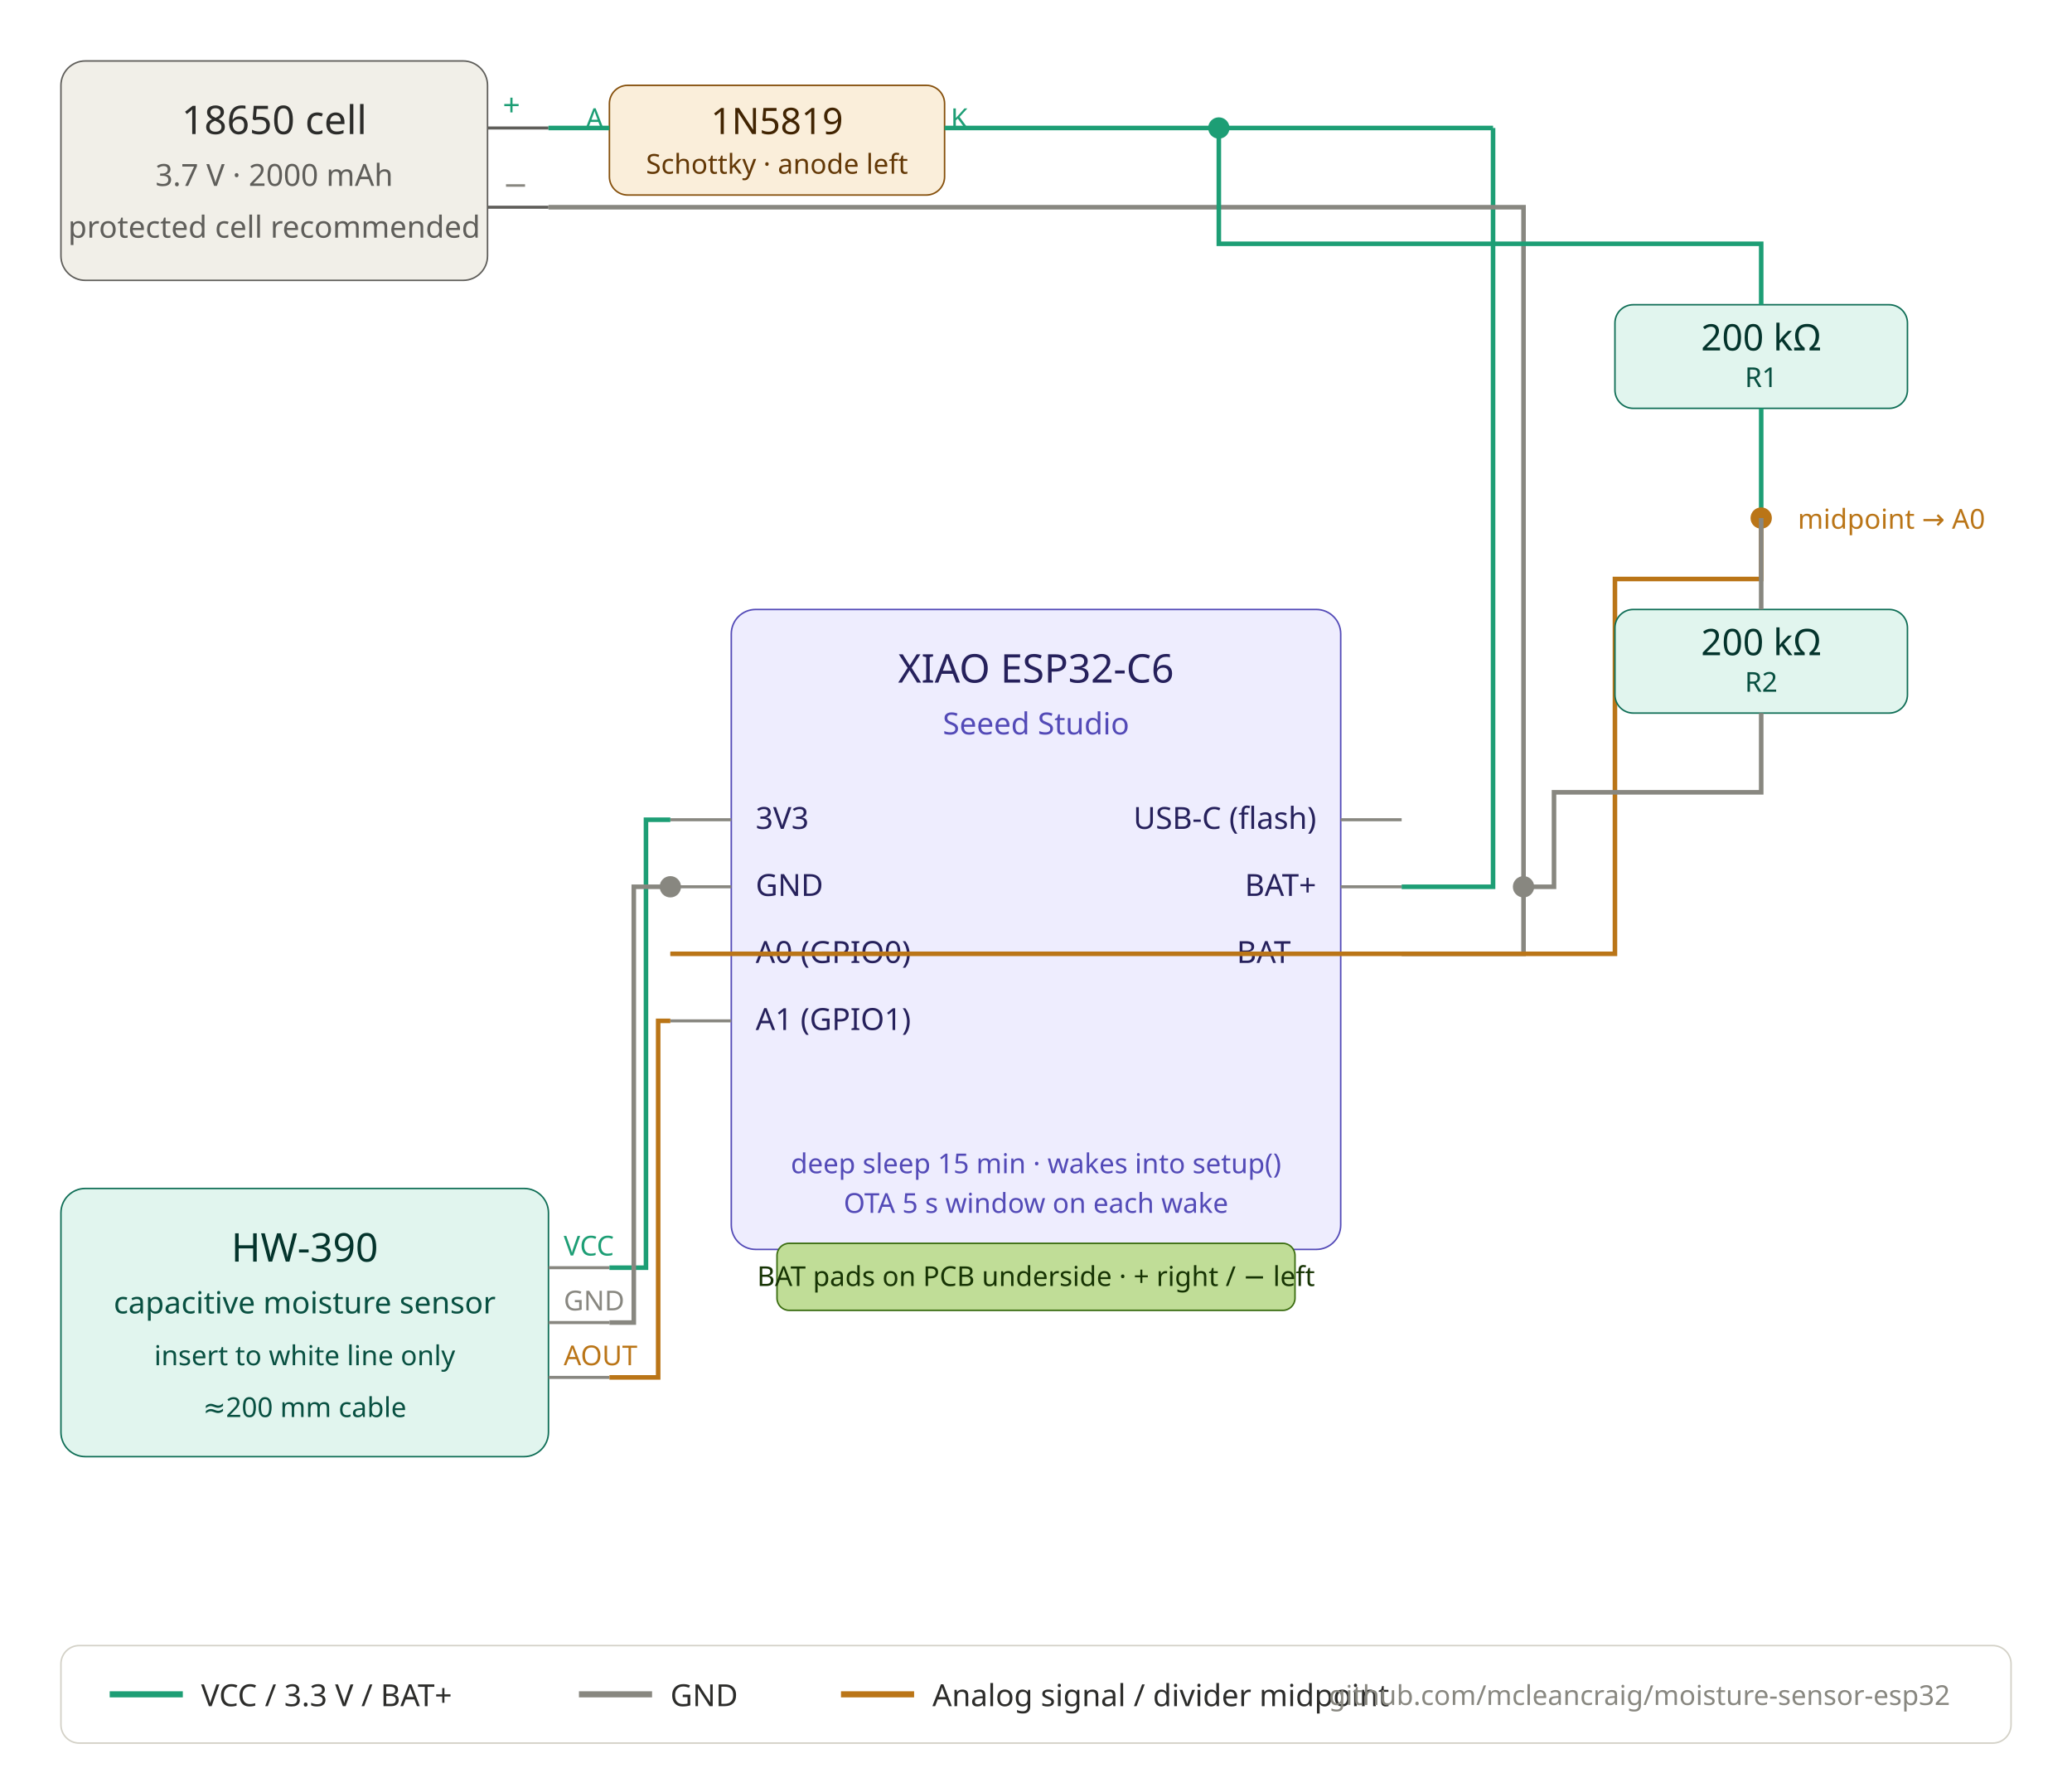
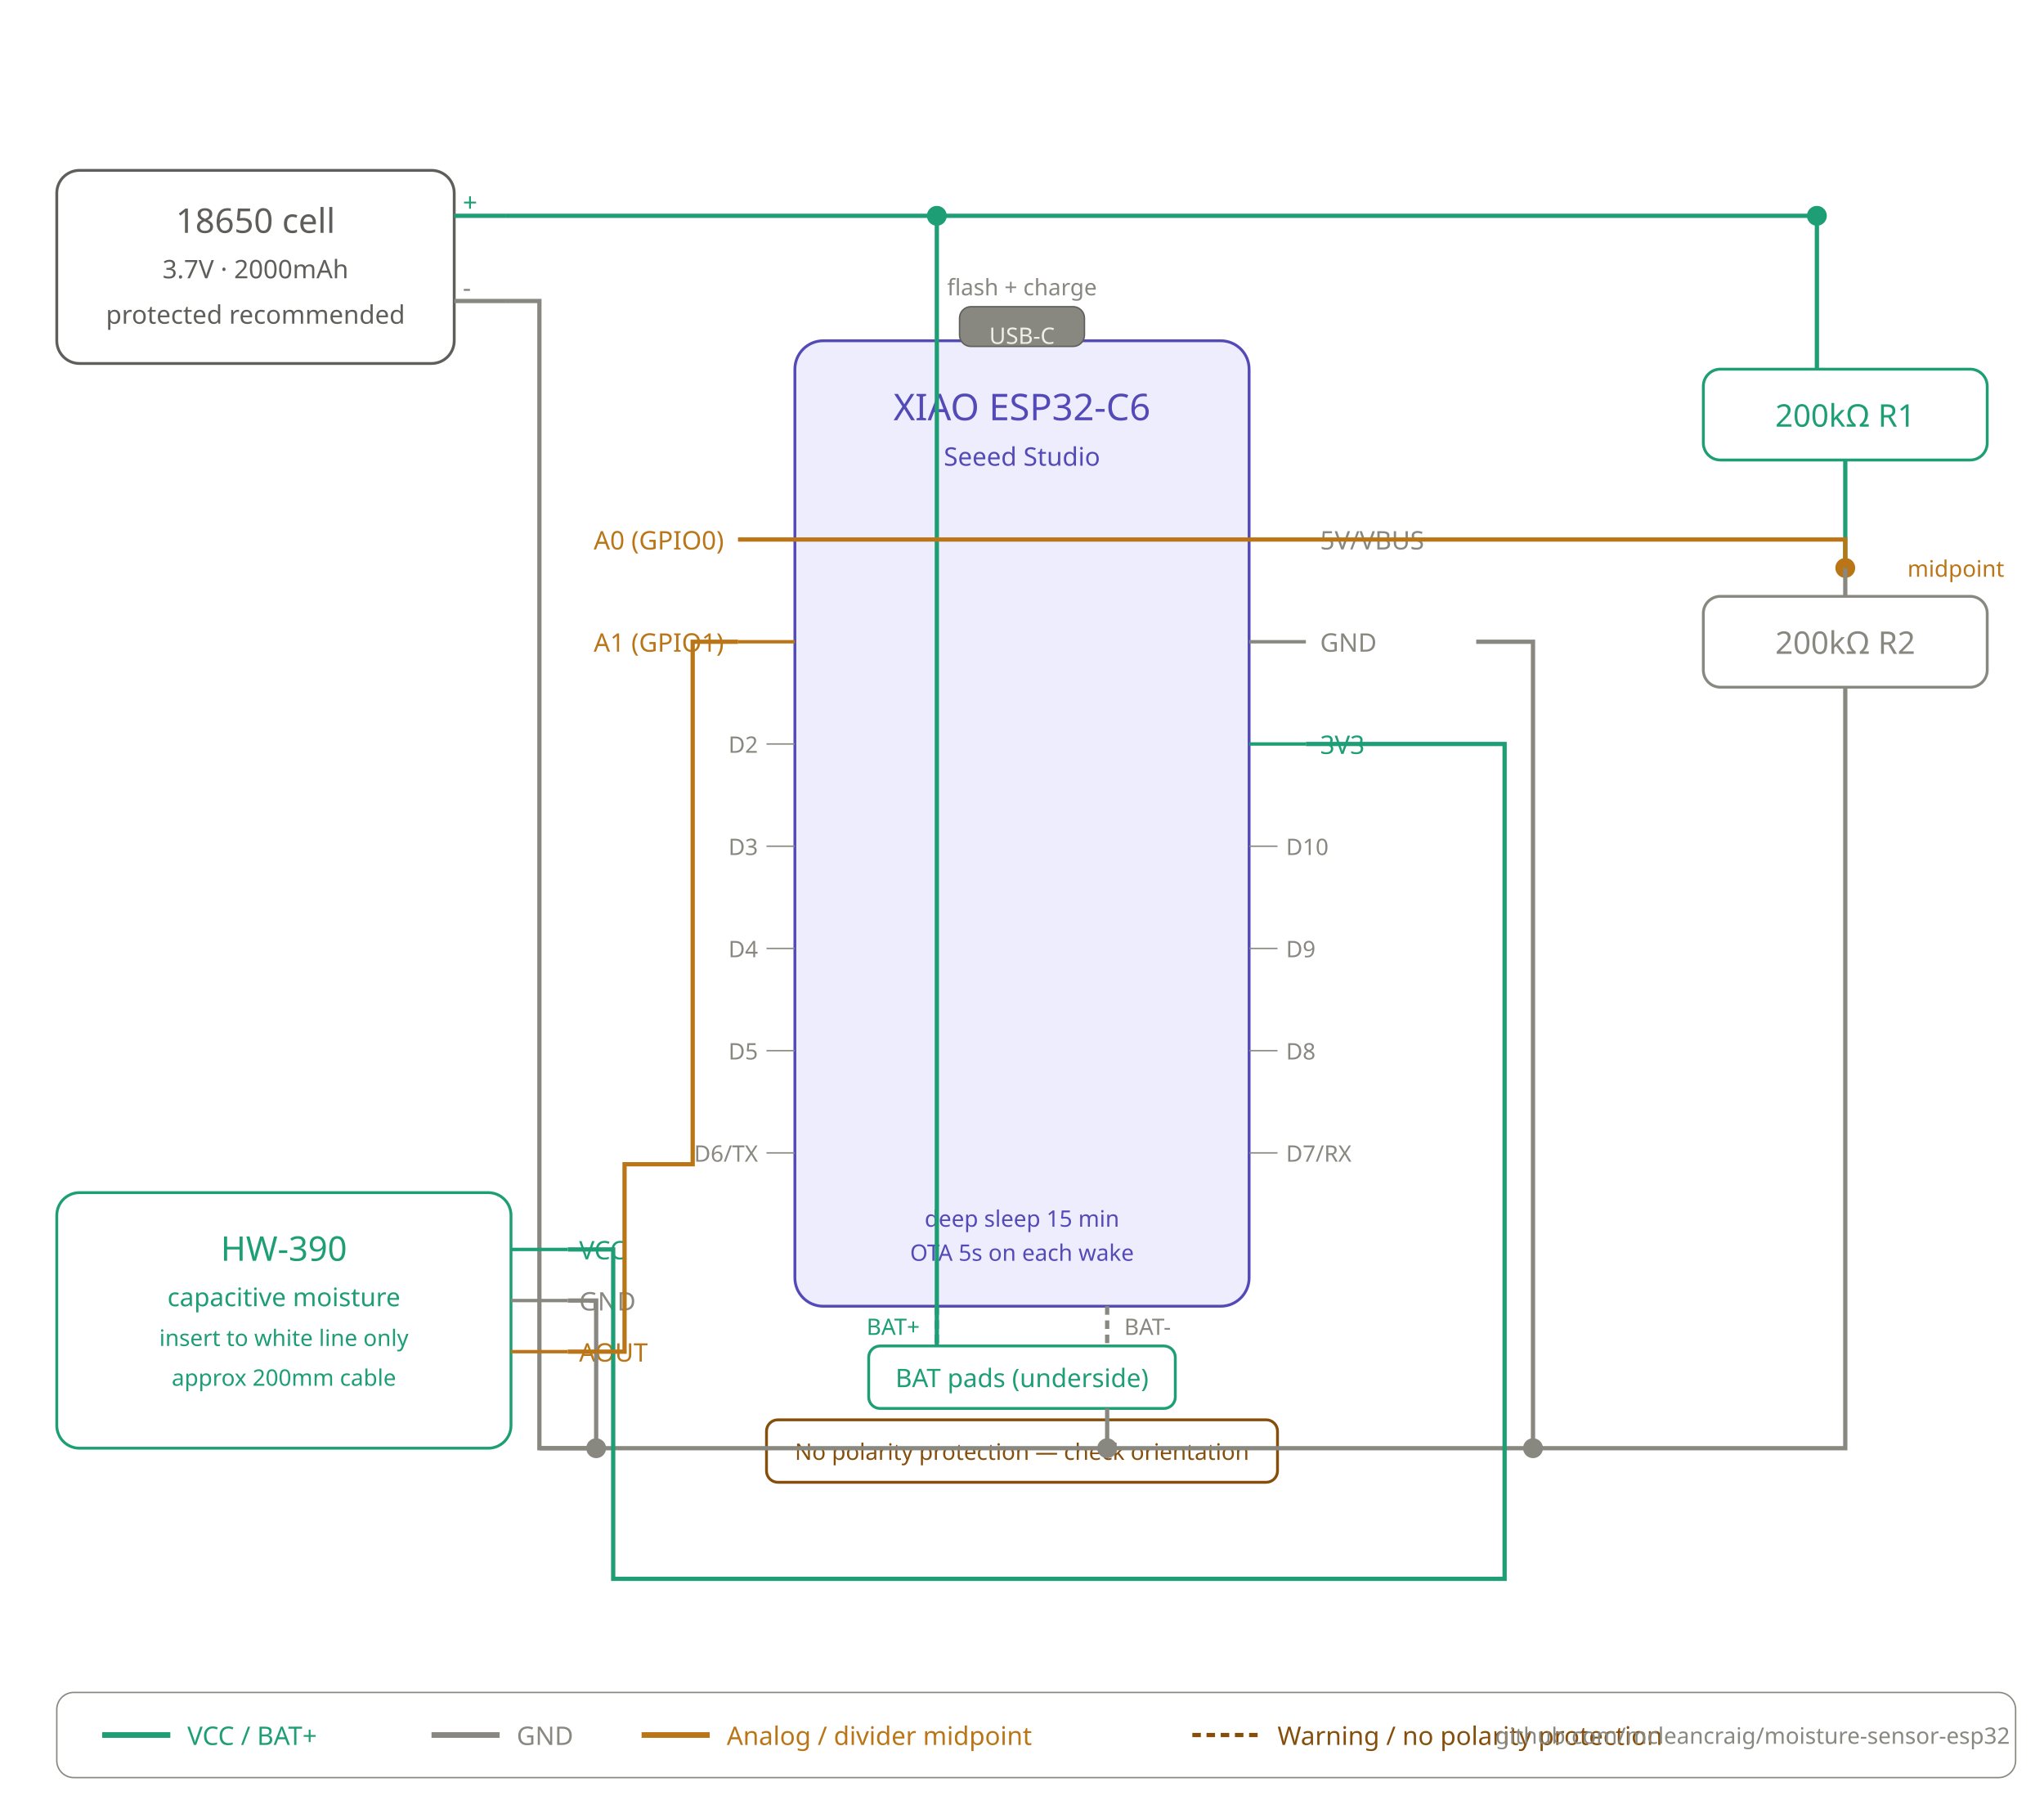
- <svg xmlns="http://www.w3.org/2000/svg" width="100%" viewBox="0 0 680 580" role="img">
-   <defs>
-     <marker id="arr" viewBox="0 0 10 10" refX="8" refY="5" markerWidth="6" markerHeight="6" orient="auto-start-reverse">
-       <path d="M2 1L8 5L2 9" fill="none" stroke="context-stroke" stroke-width="1.5" stroke-linecap="round" stroke-linejoin="round" />
-     </marker>
-   </defs>
-   <rect x="240" y="200" width="200" height="210" rx="8" fill="#EEEDFE" stroke="#534AB7" stroke-width="0.5" />
-   <text x="340" y="224" text-anchor="middle" font-family="sans-serif" font-size="13" font-weight="500" fill="#26215C">XIAO ESP32-C6</text>
-   <text x="340" y="241" text-anchor="middle" font-family="sans-serif" font-size="10" fill="#534AB7">Seeed Studio</text>
-   <text x="248" y="272" font-family="sans-serif" font-size="10" fill="#26215C">3V3</text>
-   <text x="248" y="294" font-family="sans-serif" font-size="10" fill="#26215C">GND</text>
-   <text x="248" y="316" font-family="sans-serif" font-size="10" fill="#26215C">A0 (GPIO0)</text>
-   <text x="248" y="338" font-family="sans-serif" font-size="10" fill="#26215C">A1 (GPIO1)</text>
-   <text x="432" y="272" font-family="sans-serif" font-size="10" fill="#26215C" text-anchor="end">USB-C (flash)</text>
-   <text x="432" y="294" font-family="sans-serif" font-size="10" fill="#26215C" text-anchor="end">BAT+</text>
-   <text x="432" y="316" font-family="sans-serif" font-size="10" fill="#26215C" text-anchor="end">BAT−</text>
-   <text x="340" y="385" text-anchor="middle" font-family="sans-serif" font-size="9" fill="#534AB7">deep sleep 15 min · wakes into setup()</text>
-   <text x="340" y="398" text-anchor="middle" font-family="sans-serif" font-size="9" fill="#534AB7">OTA 5 s window on each wake</text>
-   <line x1="240" y1="269" x2="220" y2="269" stroke="#888780" stroke-width="1" />
-   <line x1="240" y1="291" x2="220" y2="291" stroke="#888780" stroke-width="1" />
-   <line x1="240" y1="313" x2="220" y2="313" stroke="#888780" stroke-width="1" />
-   <line x1="240" y1="335" x2="220" y2="335" stroke="#888780" stroke-width="1" />
-   <line x1="440" y1="269" x2="460" y2="269" stroke="#888780" stroke-width="1" />
-   <line x1="440" y1="291" x2="460" y2="291" stroke="#888780" stroke-width="1" />
-   <line x1="440" y1="313" x2="460" y2="313" stroke="#888780" stroke-width="1" />
-   <rect x="255" y="408" width="170" height="22" rx="4" fill="#C0DD97" stroke="#3B6D11" stroke-width="0.5" />
-   <text x="340" y="422" text-anchor="middle" font-family="sans-serif" font-size="9" fill="#173404">BAT pads on PCB underside · + right / − left</text>
-   <rect x="20" y="20" width="140" height="72" rx="8" fill="#F1EFE8" stroke="#5F5E5A" stroke-width="0.5" />
-   <text x="90" y="44" text-anchor="middle" font-family="sans-serif" font-size="13" font-weight="500" fill="#2C2C2A">18650 cell</text>
-   <text x="90" y="61" text-anchor="middle" font-family="sans-serif" font-size="10" fill="#5F5E5A">3.7 V · 2000 mAh</text>
-   <text x="90" y="78" text-anchor="middle" font-family="sans-serif" font-size="10" fill="#5F5E5A">protected cell recommended</text>
-   <line x1="160" y1="42" x2="180" y2="42" stroke="#5F5E5A" stroke-width="1" />
-   <line x1="160" y1="68" x2="180" y2="68" stroke="#5F5E5A" stroke-width="1" />
-   <text x="165" y="38" font-family="sans-serif" font-size="10" fill="#1D9E75">+</text>
-   <text x="165" y="64" font-family="sans-serif" font-size="10" fill="#888780">−</text>
-   <rect x="200" y="28" width="110" height="36" rx="6" fill="#FAEEDA" stroke="#854F0B" stroke-width="0.5" />
-   <text x="255" y="44" text-anchor="middle" font-family="sans-serif" font-size="12" font-weight="500" fill="#412402">1N5819</text>
-   <text x="255" y="57" text-anchor="middle" font-family="sans-serif" font-size="9" fill="#633806">Schottky · anode left</text>
-   <text x="198" y="42" text-anchor="end" font-family="sans-serif" font-size="9" fill="#1D9E75">A</text>
-   <text x="312" y="42" font-family="sans-serif" font-size="9" fill="#1D9E75">K</text>
-   <path d="M180 42 L200 42" fill="none" stroke="#1D9E75" stroke-width="1.5" />
-   <line x1="310" y1="42" x2="490" y2="42" stroke="#1D9E75" stroke-width="1.5" />
-   <circle cx="400" cy="42" r="3.5" fill="#1D9E75" />
-   <path d="M490 42 L490 291 L460 291" fill="none" stroke="#1D9E75" stroke-width="1.5" />
-   <path d="M180 68 L500 68 L500 313 L460 313" fill="none" stroke="#888780" stroke-width="1.5" />
-   <rect x="530" y="100" width="96" height="34" rx="6" fill="#E1F5EE" stroke="#0F6E56" stroke-width="0.5" />
-   <text x="578" y="115" text-anchor="middle" font-family="sans-serif" font-size="12" font-weight="500" fill="#04342C">200 kΩ</text>
-   <text x="578" y="127" text-anchor="middle" font-family="sans-serif" font-size="9" fill="#085041">R1</text>
-   <path d="M400 42 L400 80 L578 80 L578 100" fill="none" stroke="#1D9E75" stroke-width="1.5" />
-   <line x1="578" y1="134" x2="578" y2="170" stroke="#1D9E75" stroke-width="1.5" />
-   <circle cx="578" cy="170" r="3.5" fill="#BA7517" />
-   <text x="590" y="170" font-family="sans-serif" font-size="9" fill="#BA7517" dominant-baseline="central">midpoint → A0</text>
-   <path d="M578 170 L578 190 L530 190 L530 313 L220 313" fill="none" stroke="#BA7517" stroke-width="1.5" />
-   <rect x="530" y="200" width="96" height="34" rx="6" fill="#E1F5EE" stroke="#0F6E56" stroke-width="0.5" />
-   <text x="578" y="215" text-anchor="middle" font-family="sans-serif" font-size="12" font-weight="500" fill="#04342C">200 kΩ</text>
-   <text x="578" y="227" text-anchor="middle" font-family="sans-serif" font-size="9" fill="#085041">R2</text>
-   <line x1="578" y1="170" x2="578" y2="200" stroke="#888780" stroke-width="1.5" />
-   <path d="M578 234 L578 260 L510 260 L510 291 L500 291" fill="none" stroke="#888780" stroke-width="1.5" />
-   <circle cx="500" cy="291" r="3.5" fill="#888780" />
-   <path d="M500 291 L500 68" fill="none" stroke="none" />
-   <rect x="20" y="390" width="160" height="88" rx="8" fill="#E1F5EE" stroke="#0F6E56" stroke-width="0.5" />
-   <text x="100" y="414" text-anchor="middle" font-family="sans-serif" font-size="13" font-weight="500" fill="#04342C">HW-390</text>
-   <text x="100" y="431" text-anchor="middle" font-family="sans-serif" font-size="10" fill="#085041">capacitive moisture sensor</text>
-   <text x="100" y="448" text-anchor="middle" font-family="sans-serif" font-size="9" fill="#085041">insert to white line only</text>
-   <text x="100" y="465" text-anchor="middle" font-family="sans-serif" font-size="9" fill="#085041">≈200 mm cable</text>
-   <line x1="180" y1="416" x2="200" y2="416" stroke="#888780" stroke-width="1" />
-   <line x1="180" y1="434" x2="200" y2="434" stroke="#888780" stroke-width="1" />
-   <line x1="180" y1="452" x2="200" y2="452" stroke="#888780" stroke-width="1" />
-   <text x="185" y="412" font-family="sans-serif" font-size="9" fill="#1D9E75">VCC</text>
-   <text x="185" y="430" font-family="sans-serif" font-size="9" fill="#888780">GND</text>
-   <text x="185" y="448" font-family="sans-serif" font-size="9" fill="#BA7517">AOUT</text>
-   <path d="M200 416 L212 416 L212 269 L220 269" fill="none" stroke="#1D9E75" stroke-width="1.5" />
-   <path d="M200 434 L208 434 L208 291 L220 291" fill="none" stroke="#888780" stroke-width="1.5" />
-   <circle cx="220" cy="291" r="3.5" fill="#888780" />
-   <path d="M200 452 L216 452 L216 335 L220 335" fill="none" stroke="#BA7517" stroke-width="1.5" />
-   <rect x="20" y="540" width="640" height="32" rx="6" fill="none" stroke="#D3D1C7" stroke-width="0.5" />
-   <line x1="36" y1="556" x2="60" y2="556" stroke="#1D9E75" stroke-width="2" />
-   <text x="66" y="556" font-family="sans-serif" font-size="10" fill="#2C2C2A" dominant-baseline="central">VCC / 3.3 V / BAT+</text>
-   <line x1="190" y1="556" x2="214" y2="556" stroke="#888780" stroke-width="2" />
-   <text x="220" y="556" font-family="sans-serif" font-size="10" fill="#2C2C2A" dominant-baseline="central">GND</text>
-   <line x1="276" y1="556" x2="300" y2="556" stroke="#BA7517" stroke-width="2" />
-   <text x="306" y="556" font-family="sans-serif" font-size="10" fill="#2C2C2A" dominant-baseline="central">Analog signal / divider midpoint</text>
-   <text x="640" y="556" text-anchor="end" font-family="sans-serif" font-size="9" fill="#888780" dominant-baseline="central">github.com/mcleancraig/moisture-sensor-esp32</text>
+ <svg xmlns="http://www.w3.org/2000/svg" width="100%" viewBox="0 0 720 640" role="img">
+   <rect x="280" y="120" width="160" height="340" rx="10" fill="#EEEDFE" stroke="#534AB7" stroke-width="1" />
+   <text x="360" y="148" text-anchor="middle" font-family="sans-serif" font-size="13" font-weight="500" fill="#534AB7">XIAO ESP32-C6</text>
+   <text x="360" y="164" text-anchor="middle" font-family="sans-serif" font-size="9" fill="#534AB7">Seeed Studio</text>
+   <rect x="338" y="108" width="44" height="14" rx="4" fill="#888780" stroke="#5F5E5A" stroke-width="0.5" />
+   <text x="360" y="118" text-anchor="middle" font-family="sans-serif" font-size="8" fill="#F1EFE8" dominant-baseline="central">USB-C</text>
+   <text x="360" y="104" text-anchor="middle" font-family="sans-serif" font-size="8" fill="#888780">flash + charge</text>
+   <line x1="280" y1="190" x2="260" y2="190" stroke="#BA7517" stroke-width="1.2" />
+   <text x="255" y="190" text-anchor="end" font-family="sans-serif" font-size="9" fill="#BA7517" dominant-baseline="central">A0 (GPIO0)</text>
+   <line x1="280" y1="226" x2="260" y2="226" stroke="#BA7517" stroke-width="1.2" />
+   <text x="255" y="226" text-anchor="end" font-family="sans-serif" font-size="9" fill="#BA7517" dominant-baseline="central">A1 (GPIO1)</text>
+   <line x1="280" y1="262" x2="270" y2="262" stroke="#888780" stroke-width="0.5" />
+   <text x="267" y="262" text-anchor="end" font-family="sans-serif" font-size="8" fill="#888780" dominant-baseline="central">D2</text>
+   <line x1="280" y1="298" x2="270" y2="298" stroke="#888780" stroke-width="0.5" />
+   <text x="267" y="298" text-anchor="end" font-family="sans-serif" font-size="8" fill="#888780" dominant-baseline="central">D3</text>
+   <line x1="280" y1="334" x2="270" y2="334" stroke="#888780" stroke-width="0.5" />
+   <text x="267" y="334" text-anchor="end" font-family="sans-serif" font-size="8" fill="#888780" dominant-baseline="central">D4</text>
+   <line x1="280" y1="370" x2="270" y2="370" stroke="#888780" stroke-width="0.5" />
+   <text x="267" y="370" text-anchor="end" font-family="sans-serif" font-size="8" fill="#888780" dominant-baseline="central">D5</text>
+   <line x1="280" y1="406" x2="270" y2="406" stroke="#888780" stroke-width="0.5" />
+   <text x="267" y="406" text-anchor="end" font-family="sans-serif" font-size="8" fill="#888780" dominant-baseline="central">D6/TX</text>
+   <line x1="440" y1="190" x2="460" y2="190" stroke="#888780" stroke-width="0.8" />
+   <text x="465" y="190" font-family="sans-serif" font-size="9" fill="#888780" dominant-baseline="central">5V/VBUS</text>
+   <line x1="440" y1="226" x2="460" y2="226" stroke="#888780" stroke-width="1.2" />
+   <text x="465" y="226" font-family="sans-serif" font-size="9" fill="#888780" dominant-baseline="central">GND</text>
+   <line x1="440" y1="262" x2="460" y2="262" stroke="#1D9E75" stroke-width="1.2" />
+   <text x="465" y="262" font-family="sans-serif" font-size="9" fill="#1D9E75" dominant-baseline="central">3V3</text>
+   <line x1="440" y1="298" x2="450" y2="298" stroke="#888780" stroke-width="0.5" />
+   <text x="453" y="298" font-family="sans-serif" font-size="8" fill="#888780" dominant-baseline="central">D10</text>
+   <line x1="440" y1="334" x2="450" y2="334" stroke="#888780" stroke-width="0.5" />
+   <text x="453" y="334" font-family="sans-serif" font-size="8" fill="#888780" dominant-baseline="central">D9</text>
+   <line x1="440" y1="370" x2="450" y2="370" stroke="#888780" stroke-width="0.5" />
+   <text x="453" y="370" font-family="sans-serif" font-size="8" fill="#888780" dominant-baseline="central">D8</text>
+   <line x1="440" y1="406" x2="450" y2="406" stroke="#888780" stroke-width="0.5" />
+   <text x="453" y="406" font-family="sans-serif" font-size="8" fill="#888780" dominant-baseline="central">D7/RX</text>
+   <text x="360" y="432" text-anchor="middle" font-family="sans-serif" font-size="8" fill="#534AB7">deep sleep 15 min</text>
+   <text x="360" y="444" text-anchor="middle" font-family="sans-serif" font-size="8" fill="#534AB7">OTA 5s on each wake</text>
+   <rect x="306" y="474" width="108" height="22" rx="4" fill="none" stroke="#1D9E75" stroke-width="1" />
+   <text x="360" y="485" text-anchor="middle" font-family="sans-serif" font-size="9" fill="#1D9E75" dominant-baseline="central">BAT pads (underside)</text>
+   <line x1="330" y1="460" x2="330" y2="474" stroke="#1D9E75" stroke-width="1.5" stroke-dasharray="3 2" />
+   <line x1="390" y1="460" x2="390" y2="474" stroke="#888780" stroke-width="1.5" stroke-dasharray="3 2" />
+   <text x="324" y="467" text-anchor="end" font-family="sans-serif" font-size="8" fill="#1D9E75" dominant-baseline="central">BAT+</text>
+   <text x="396" y="467" font-family="sans-serif" font-size="8" fill="#888780" dominant-baseline="central">BAT-</text>
+   <rect x="270" y="500" width="180" height="22" rx="4" fill="none" stroke="#854F0B" stroke-width="1" />
+   <text x="360" y="511" text-anchor="middle" font-family="sans-serif" font-size="8" fill="#854F0B" dominant-baseline="central">No polarity protection — check orientation</text>
+   <rect x="20" y="60" width="140" height="68" rx="8" fill="none" stroke="#5F5E5A" stroke-width="1" />
+   <text x="90" y="82" text-anchor="middle" font-family="sans-serif" font-size="12" font-weight="500" fill="#5F5E5A">18650 cell</text>
+   <text x="90" y="98" text-anchor="middle" font-family="sans-serif" font-size="9" fill="#5F5E5A">3.7V · 2000mAh</text>
+   <text x="90" y="114" text-anchor="middle" font-family="sans-serif" font-size="9" fill="#5F5E5A">protected recommended</text>
+   <line x1="160" y1="76" x2="178" y2="76" stroke="#1D9E75" stroke-width="1.5" />
+   <line x1="160" y1="106" x2="178" y2="106" stroke="#888780" stroke-width="1.5" />
+   <text x="163" y="71" font-family="sans-serif" font-size="9" fill="#1D9E75" dominant-baseline="central">+</text>
+   <text x="163" y="101" font-family="sans-serif" font-size="9" fill="#888780" dominant-baseline="central">-</text>
+   <path d="M178 76 L330 76 L330 76" fill="none" stroke="#1D9E75" stroke-width="1.5" />
+   <circle cx="330" cy="76" r="3.5" fill="#1D9E75" />
+   <path d="M330 76 L330 474" fill="none" stroke="#1D9E75" stroke-width="1.5" />
+   <path d="M330 76 L640 76 L640 130" fill="none" stroke="#1D9E75" stroke-width="1.5" />
+   <circle cx="640" cy="76" r="3.5" fill="#1D9E75" />
+   <path d="M178 106 L190 106 L190 510 L390 510" fill="none" stroke="#888780" stroke-width="1.5" />
+   <circle cx="390" cy="510" r="3.5" fill="#888780" />
+   <path d="M390 510 L390 496" fill="none" stroke="#888780" stroke-width="1.5" />
+   <path d="M520 226 L540 226 L540 510 L390 510" fill="none" stroke="#888780" stroke-width="1.5" />
+   <circle cx="540" cy="510" r="3.5" fill="#888780" />
+   <rect x="600" y="130" width="100" height="32" rx="6" fill="none" stroke="#1D9E75" stroke-width="1" />
+   <text x="650" y="146" text-anchor="middle" font-family="sans-serif" font-size="11" font-weight="500" fill="#1D9E75" dominant-baseline="central">200kΩ R1</text>
+   <line x1="650" y1="162" x2="650" y2="200" stroke="#1D9E75" stroke-width="1.5" />
+   <circle cx="650" cy="200" r="3.5" fill="#BA7517" />
+   <text x="706" y="200" text-anchor="end" font-family="sans-serif" font-size="8" fill="#BA7517" dominant-baseline="central">midpoint</text>
+   <rect x="600" y="210" width="100" height="32" rx="6" fill="none" stroke="#888780" stroke-width="1" />
+   <text x="650" y="226" text-anchor="middle" font-family="sans-serif" font-size="11" font-weight="500" fill="#888780" dominant-baseline="central">200kΩ R2</text>
+   <line x1="650" y1="200" x2="650" y2="210" stroke="#888780" stroke-width="1.5" />
+   <path d="M650 242 L650 510 L540 510" fill="none" stroke="#888780" stroke-width="1.5" />
+   <path d="M650 200 L650 190 L520 190 L520 190 L260 190" fill="none" stroke="#BA7517" stroke-width="1.5" />
+   <rect x="20" y="420" width="160" height="90" rx="8" fill="none" stroke="#1D9E75" stroke-width="1" />
+   <text x="100" y="444" text-anchor="middle" font-family="sans-serif" font-size="12" font-weight="500" fill="#1D9E75">HW-390</text>
+   <text x="100" y="460" text-anchor="middle" font-family="sans-serif" font-size="9" fill="#1D9E75">capacitive moisture</text>
+   <text x="100" y="474" text-anchor="middle" font-family="sans-serif" font-size="8" fill="#1D9E75">insert to white line only</text>
+   <text x="100" y="488" text-anchor="middle" font-family="sans-serif" font-size="8" fill="#1D9E75">approx 200mm cable</text>
+   <line x1="180" y1="440" x2="200" y2="440" stroke="#1D9E75" stroke-width="1.2" />
+   <text x="204" y="440" font-family="sans-serif" font-size="9" fill="#1D9E75" dominant-baseline="central">VCC</text>
+   <line x1="180" y1="458" x2="200" y2="458" stroke="#888780" stroke-width="1.2" />
+   <text x="204" y="458" font-family="sans-serif" font-size="9" fill="#888780" dominant-baseline="central">GND</text>
+   <line x1="180" y1="476" x2="200" y2="476" stroke="#BA7517" stroke-width="1.2" />
+   <text x="204" y="476" font-family="sans-serif" font-size="9" fill="#BA7517" dominant-baseline="central">AOUT</text>
+   <path d="M200 440 L216 440 L216 556 L530 556 L530 262 L460 262" fill="none" stroke="#1D9E75" stroke-width="1.5" />
+   <path d="M200 458 L210 458 L210 510 L190 510" fill="none" stroke="#888780" stroke-width="1.5" />
+   <circle cx="210" cy="510" r="3.5" fill="#888780" />
+   <path d="M200 476 L220 476 L220 410 L244 410 L244 226 L260 226" fill="none" stroke="#BA7517" stroke-width="1.5" />
+   <rect x="20" y="596" width="690" height="30" rx="6" fill="none" stroke="#888780" stroke-width="0.5" />
+   <line x1="36" y1="611" x2="60" y2="611" stroke="#1D9E75" stroke-width="2" />
+   <text x="66" y="611" font-family="sans-serif" font-size="9" fill="#1D9E75" dominant-baseline="central">VCC / BAT+</text>
+   <line x1="152" y1="611" x2="176" y2="611" stroke="#888780" stroke-width="2" />
+   <text x="182" y="611" font-family="sans-serif" font-size="9" fill="#888780" dominant-baseline="central">GND</text>
+   <line x1="226" y1="611" x2="250" y2="611" stroke="#BA7517" stroke-width="2" />
+   <text x="256" y="611" font-family="sans-serif" font-size="9" fill="#BA7517" dominant-baseline="central">Analog / divider midpoint</text>
+   <line x1="420" y1="611" x2="444" y2="611" stroke="#854F0B" stroke-width="1.5" stroke-dasharray="3 2" />
+   <text x="450" y="611" font-family="sans-serif" font-size="9" fill="#854F0B" dominant-baseline="central">Warning / no polarity protection</text>
+   <text x="708" y="611" text-anchor="end" font-family="sans-serif" font-size="8" fill="#888780" dominant-baseline="central">github.com/mcleancraig/moisture-sensor-esp32</text>
</svg>
